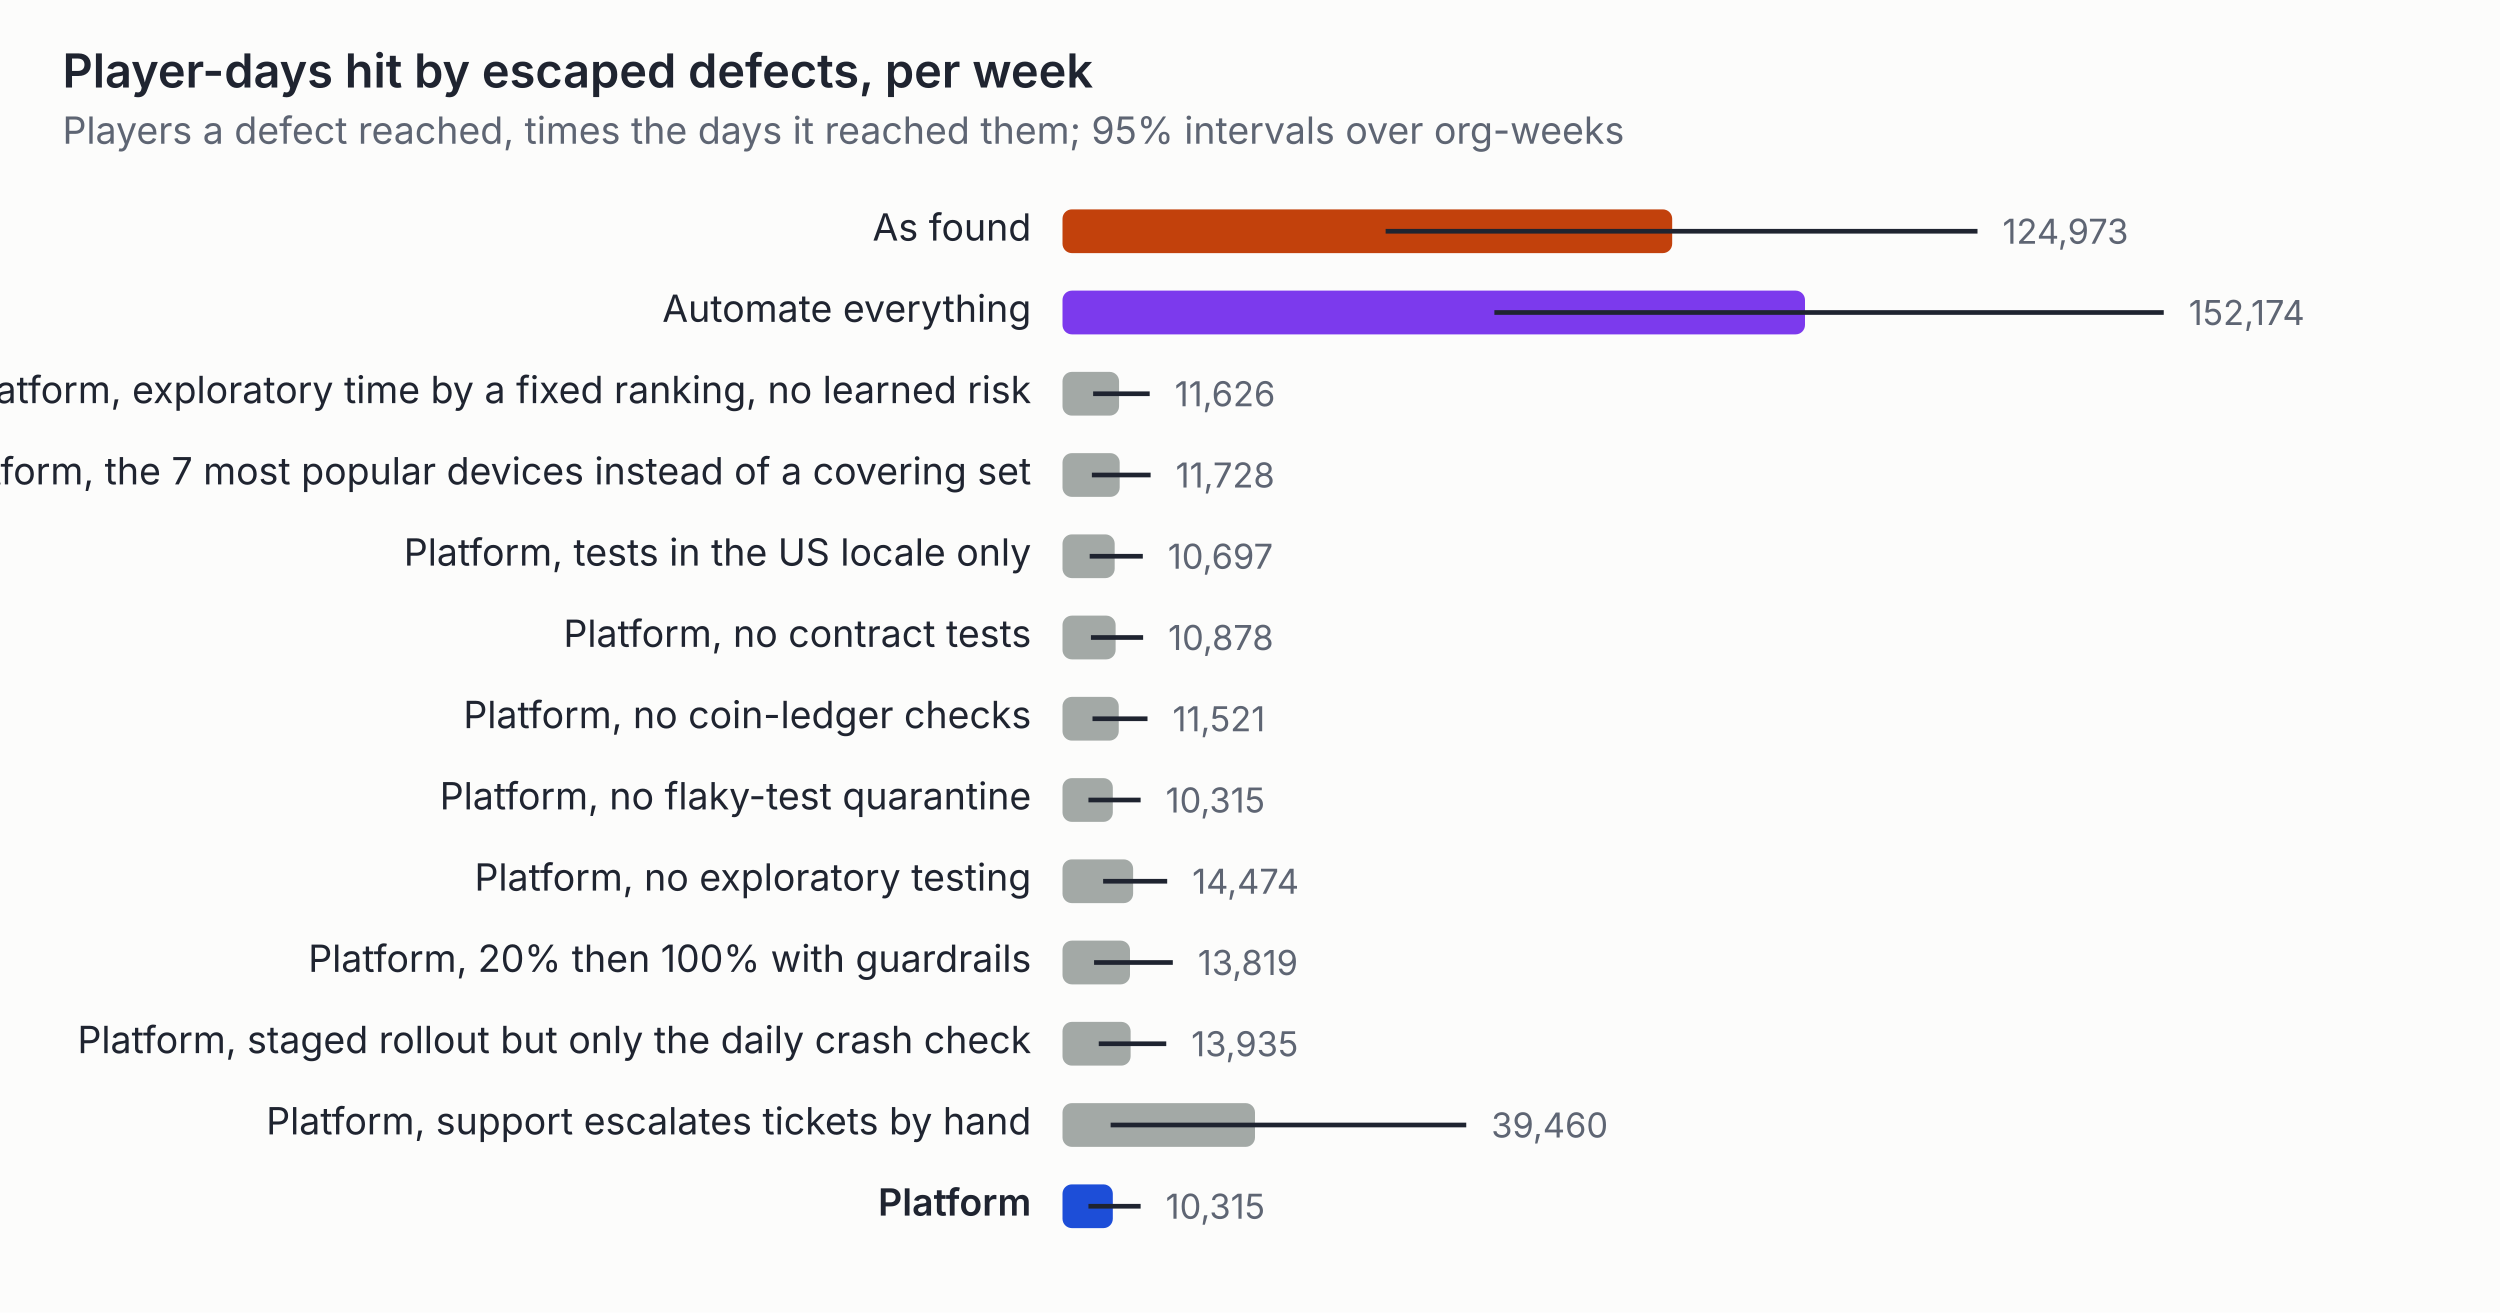
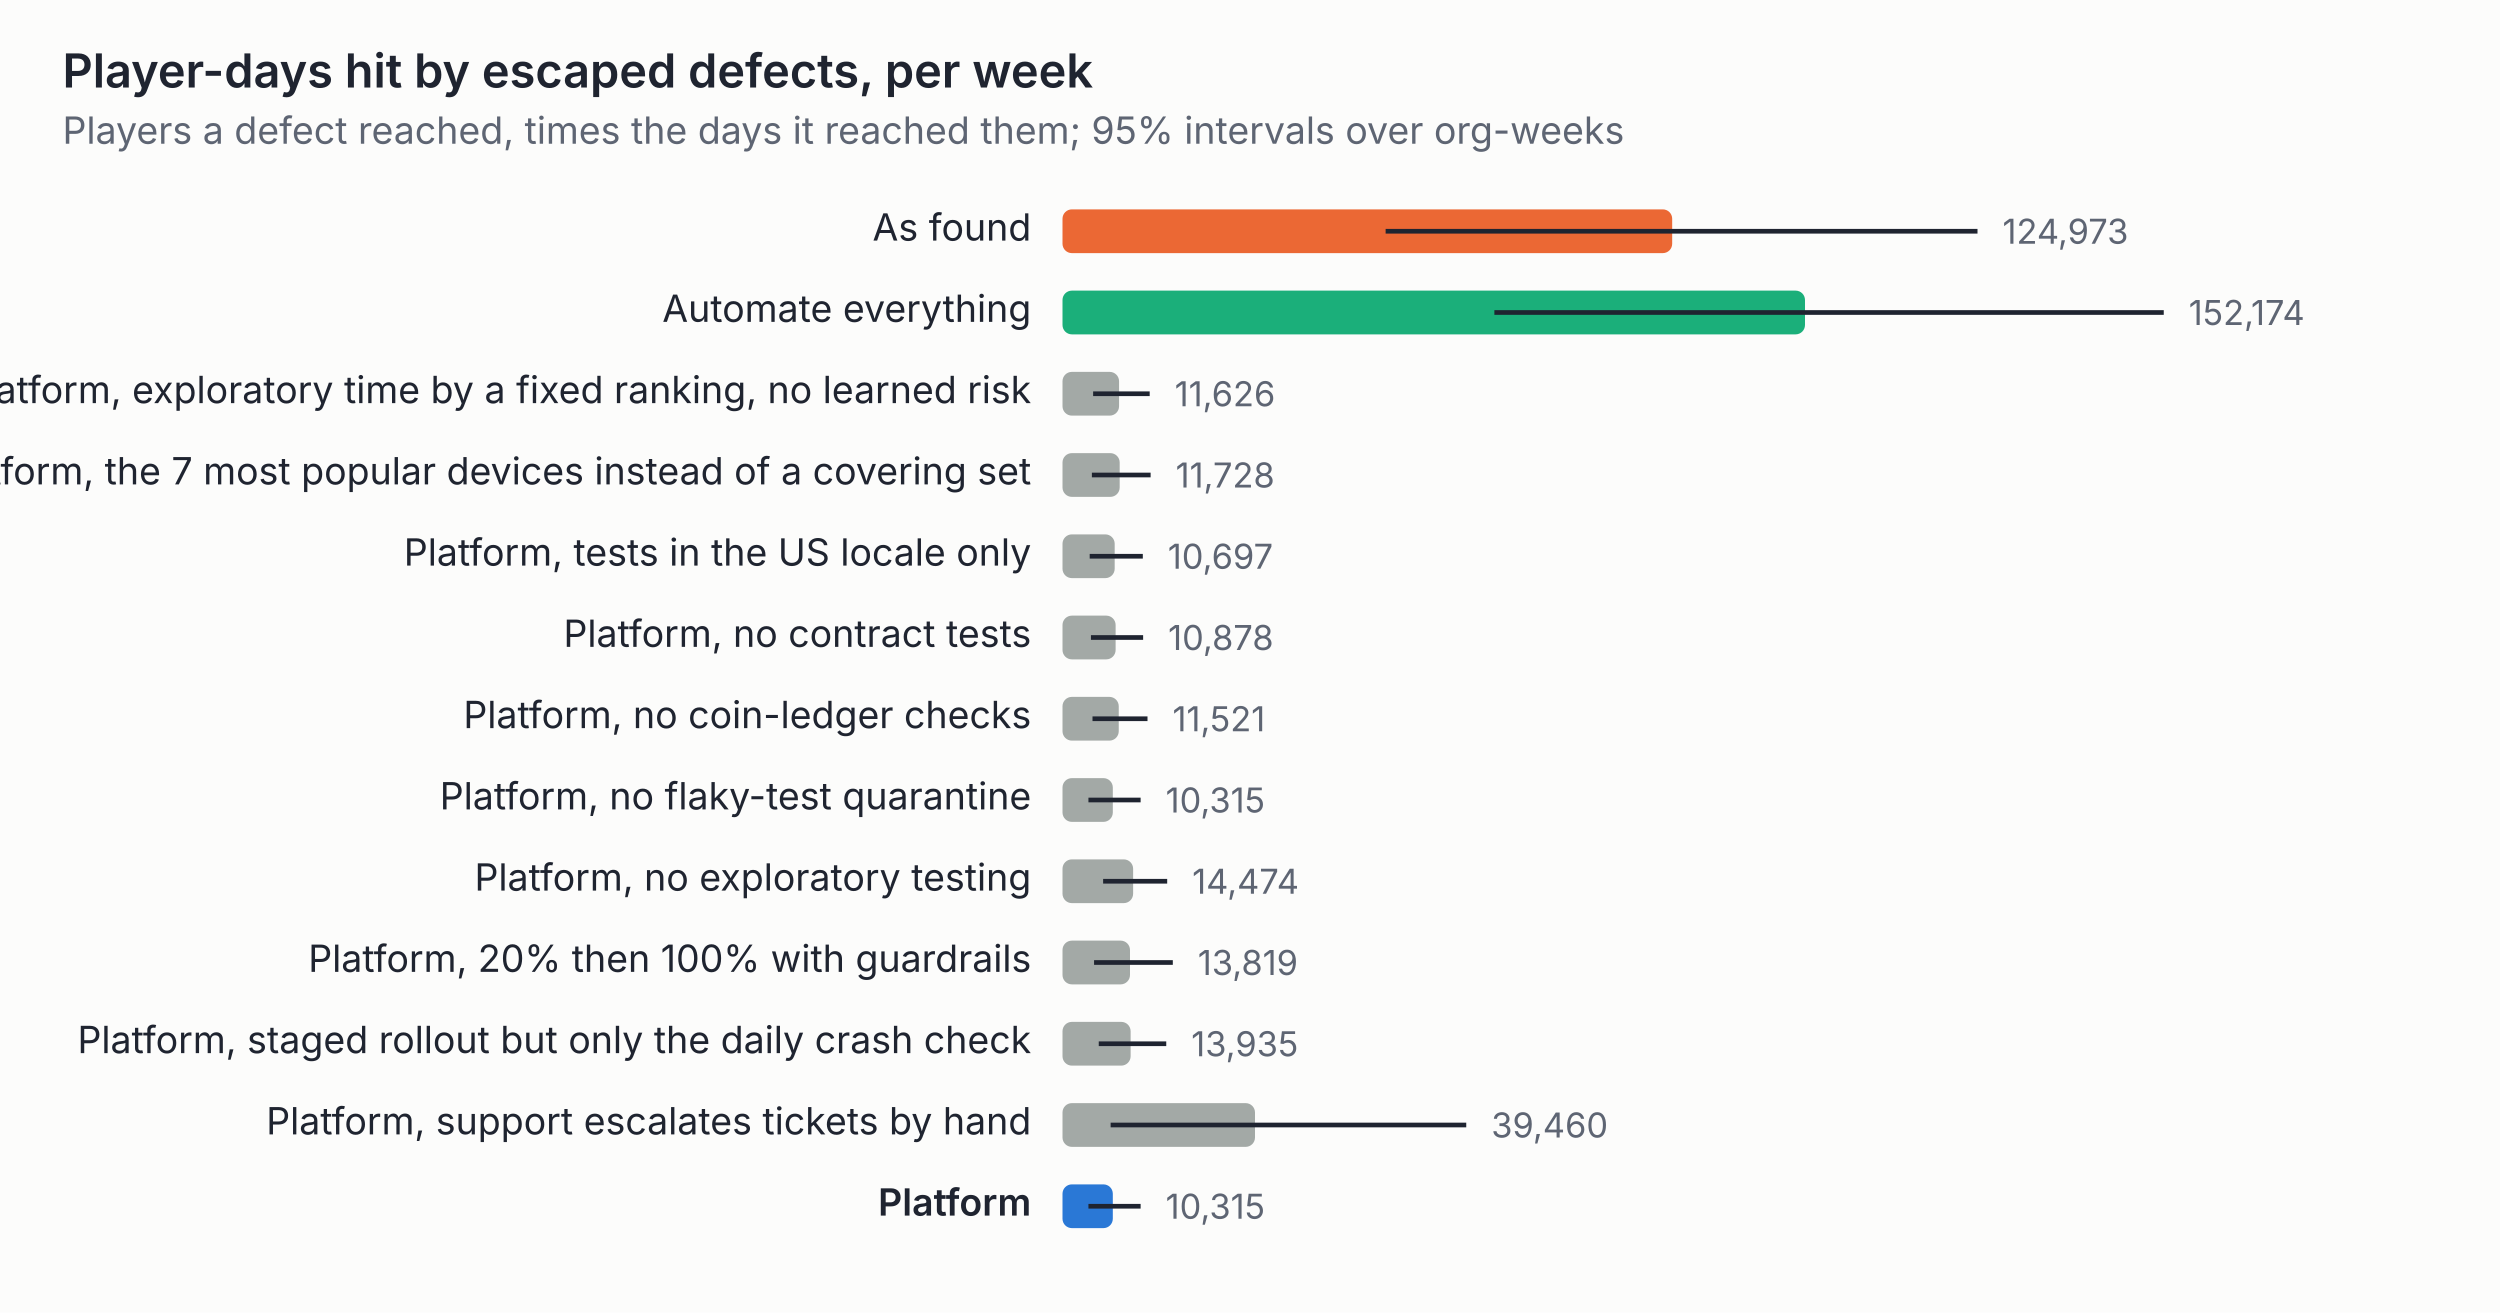
<svg xmlns="http://www.w3.org/2000/svg" viewBox="0 0 800 420" font-family="Inter, system-ui, sans-serif" role="img" aria-label="Player-days hit by escaped defects, per week">
  <rect width="800" height="420" fill="#FCFCFB" />
  <text x="20" y="28" font-size="15" font-weight="600" fill="#1F2430">Player-days hit by escaped defects, per week</text>
  <text x="20" y="46" font-size="12" fill="#5E6573">Players a defect reached, times the days it reached them; 95% intervals over org-weeks</text>
  <text x="330" y="77" font-size="12" text-anchor="end" fill="#1F2430">As found</text>
-   <rect x="340" y="67" width="195.1" height="14" rx="3" fill="#C2410C" />
+   <rect x="340" y="67" width="195.1" height="14" rx="3" fill="#eb6834" />
  <line x1="443.4" x2="632.8" y1="74" y2="74" stroke="#1F2430" stroke-width="1.5" />
  <text x="640.8" y="78" font-size="11" fill="#5E6573">124,973 </text>
  <text x="330" y="103" font-size="12" text-anchor="end" fill="#1F2430">Automate everything</text>
-   <rect x="340" y="93" width="237.6" height="14" rx="3" fill="#7C3AED" />
+   <rect x="340" y="93" width="237.6" height="14" rx="3" fill="#1baf7a" />
  <line x1="478.2" x2="692.4" y1="100" y2="100" stroke="#1F2430" stroke-width="1.5" />
  <text x="700.4" y="104" font-size="11" fill="#5E6573">152,174 </text>
  <text x="330" y="129" font-size="12" text-anchor="end" fill="#1F2430">Platform, exploratory time by a fixed ranking, no learned risk</text>
  <rect x="340" y="119" width="18.1" height="14" rx="3" fill="#A3A9A6" />
  <line x1="349.8" x2="367.9" y1="126" y2="126" stroke="#1F2430" stroke-width="1.5" />
  <text x="375.9" y="130" font-size="11" fill="#5E6573">11,626 </text>
  <text x="330" y="155" font-size="12" text-anchor="end" fill="#1F2430">Platform, the 7 most popular devices instead of a covering set</text>
  <rect x="340" y="145" width="18.3" height="14" rx="3" fill="#A3A9A6" />
  <line x1="349.4" x2="368.2" y1="152" y2="152" stroke="#1F2430" stroke-width="1.5" />
  <text x="376.2" y="156" font-size="11" fill="#5E6573">11,728 </text>
  <text x="330" y="181" font-size="12" text-anchor="end" fill="#1F2430">Platform, tests in the US locale only</text>
  <rect x="340" y="171" width="16.7" height="14" rx="3" fill="#A3A9A6" />
  <line x1="348.7" x2="365.7" y1="178" y2="178" stroke="#1F2430" stroke-width="1.5" />
  <text x="373.7" y="182" font-size="11" fill="#5E6573">10,697 </text>
  <text x="330" y="207" font-size="12" text-anchor="end" fill="#1F2430">Platform, no contract tests</text>
  <rect x="340" y="197" width="17.0" height="14" rx="3" fill="#A3A9A6" />
  <line x1="349.1" x2="365.8" y1="204" y2="204" stroke="#1F2430" stroke-width="1.5" />
  <text x="373.8" y="208" font-size="11" fill="#5E6573">10,878 </text>
  <text x="330" y="233" font-size="12" text-anchor="end" fill="#1F2430">Platform, no coin-ledger checks</text>
  <rect x="340" y="223" width="18.0" height="14" rx="3" fill="#A3A9A6" />
  <line x1="349.6" x2="367.2" y1="230" y2="230" stroke="#1F2430" stroke-width="1.5" />
  <text x="375.2" y="234" font-size="11" fill="#5E6573">11,521 </text>
  <text x="330" y="259" font-size="12" text-anchor="end" fill="#1F2430">Platform, no flaky-test quarantine</text>
  <rect x="340" y="249" width="16.1" height="14" rx="3" fill="#A3A9A6" />
  <line x1="348.3" x2="365.0" y1="256" y2="256" stroke="#1F2430" stroke-width="1.5" />
  <text x="373.0" y="260" font-size="11" fill="#5E6573">10,315 </text>
  <text x="330" y="285" font-size="12" text-anchor="end" fill="#1F2430">Platform, no exploratory testing</text>
  <rect x="340" y="275" width="22.6" height="14" rx="3" fill="#A3A9A6" />
  <line x1="353.0" x2="373.5" y1="282" y2="282" stroke="#1F2430" stroke-width="1.5" />
  <text x="381.5" y="286" font-size="11" fill="#5E6573">14,474 </text>
  <text x="330" y="311" font-size="12" text-anchor="end" fill="#1F2430">Platform, 20% then 100% with guardrails</text>
  <rect x="340" y="301" width="21.6" height="14" rx="3" fill="#A3A9A6" />
  <line x1="350.1" x2="375.3" y1="308" y2="308" stroke="#1F2430" stroke-width="1.5" />
  <text x="383.3" y="312" font-size="11" fill="#5E6573">13,819 </text>
  <text x="330" y="337" font-size="12" text-anchor="end" fill="#1F2430">Platform, staged rollout but only the daily crash check</text>
  <rect x="340" y="327" width="21.8" height="14" rx="3" fill="#A3A9A6" />
  <line x1="351.6" x2="373.2" y1="334" y2="334" stroke="#1F2430" stroke-width="1.5" />
  <text x="381.2" y="338" font-size="11" fill="#5E6573">13,935 </text>
  <text x="330" y="363" font-size="12" text-anchor="end" fill="#1F2430">Platform, support escalates tickets by hand</text>
  <rect x="340" y="353" width="61.6" height="14" rx="3" fill="#A3A9A6" />
  <line x1="355.4" x2="469.2" y1="360" y2="360" stroke="#1F2430" stroke-width="1.5" />
  <text x="477.2" y="364" font-size="11" fill="#5E6573">39,460 </text>
  <text x="330" y="389" font-size="12" text-anchor="end" fill="#1F2430" font-weight="600">Platform</text>
-   <rect x="340" y="379" width="16.1" height="14" rx="3" fill="#1D4ED8" />
+   <rect x="340" y="379" width="16.1" height="14" rx="3" fill="#2a78d6" />
  <line x1="348.3" x2="365.0" y1="386" y2="386" stroke="#1F2430" stroke-width="1.5" />
  <text x="373.0" y="390" font-size="11" fill="#5E6573">10,315 </text>
</svg>
